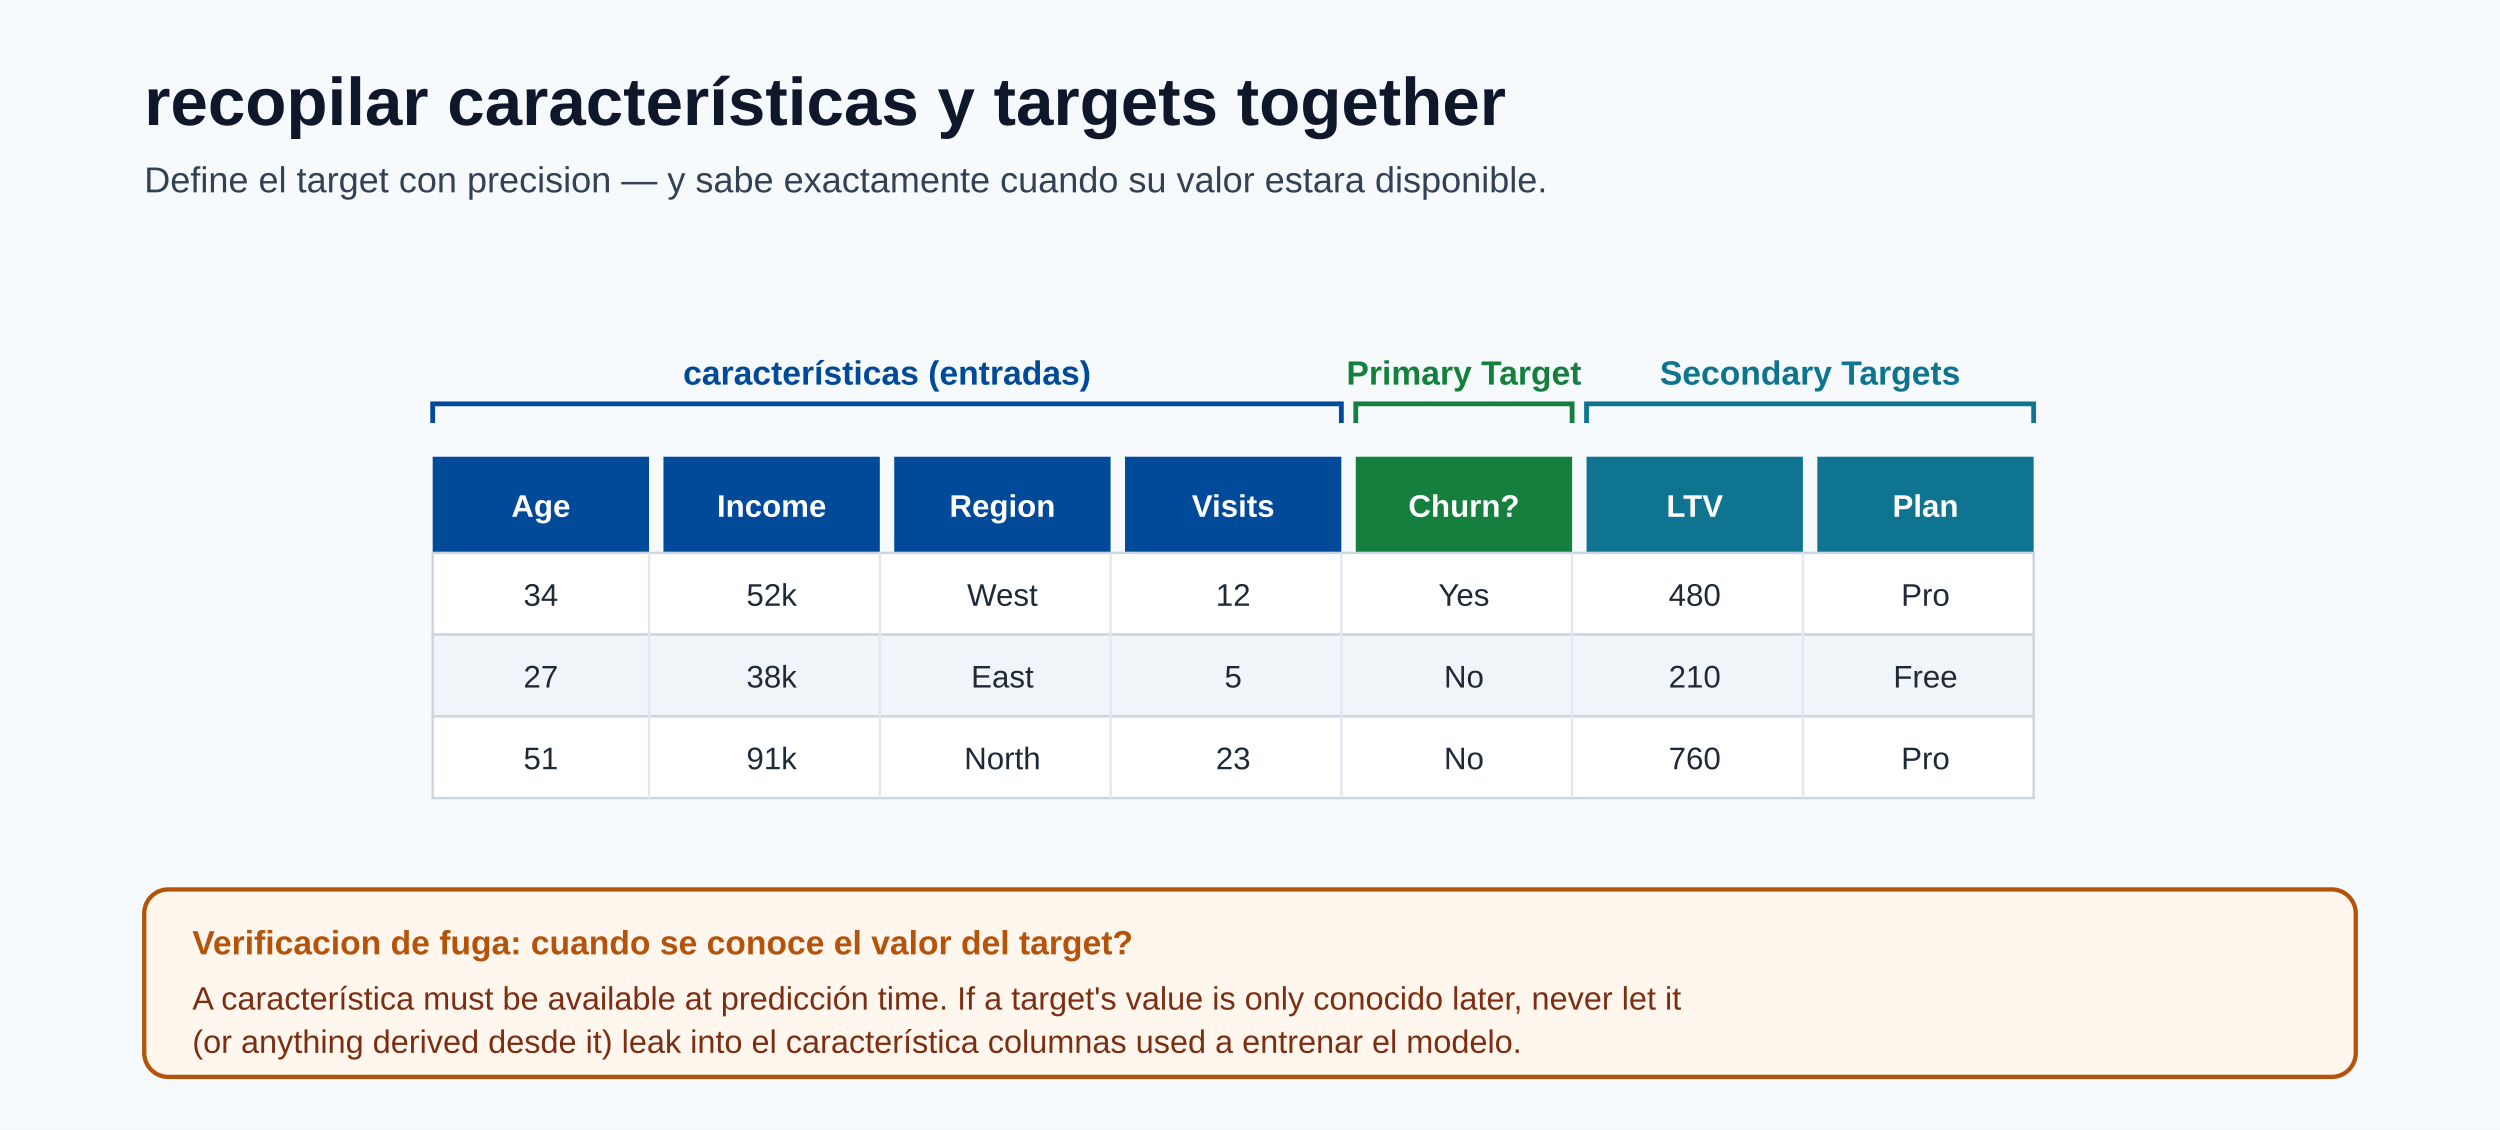
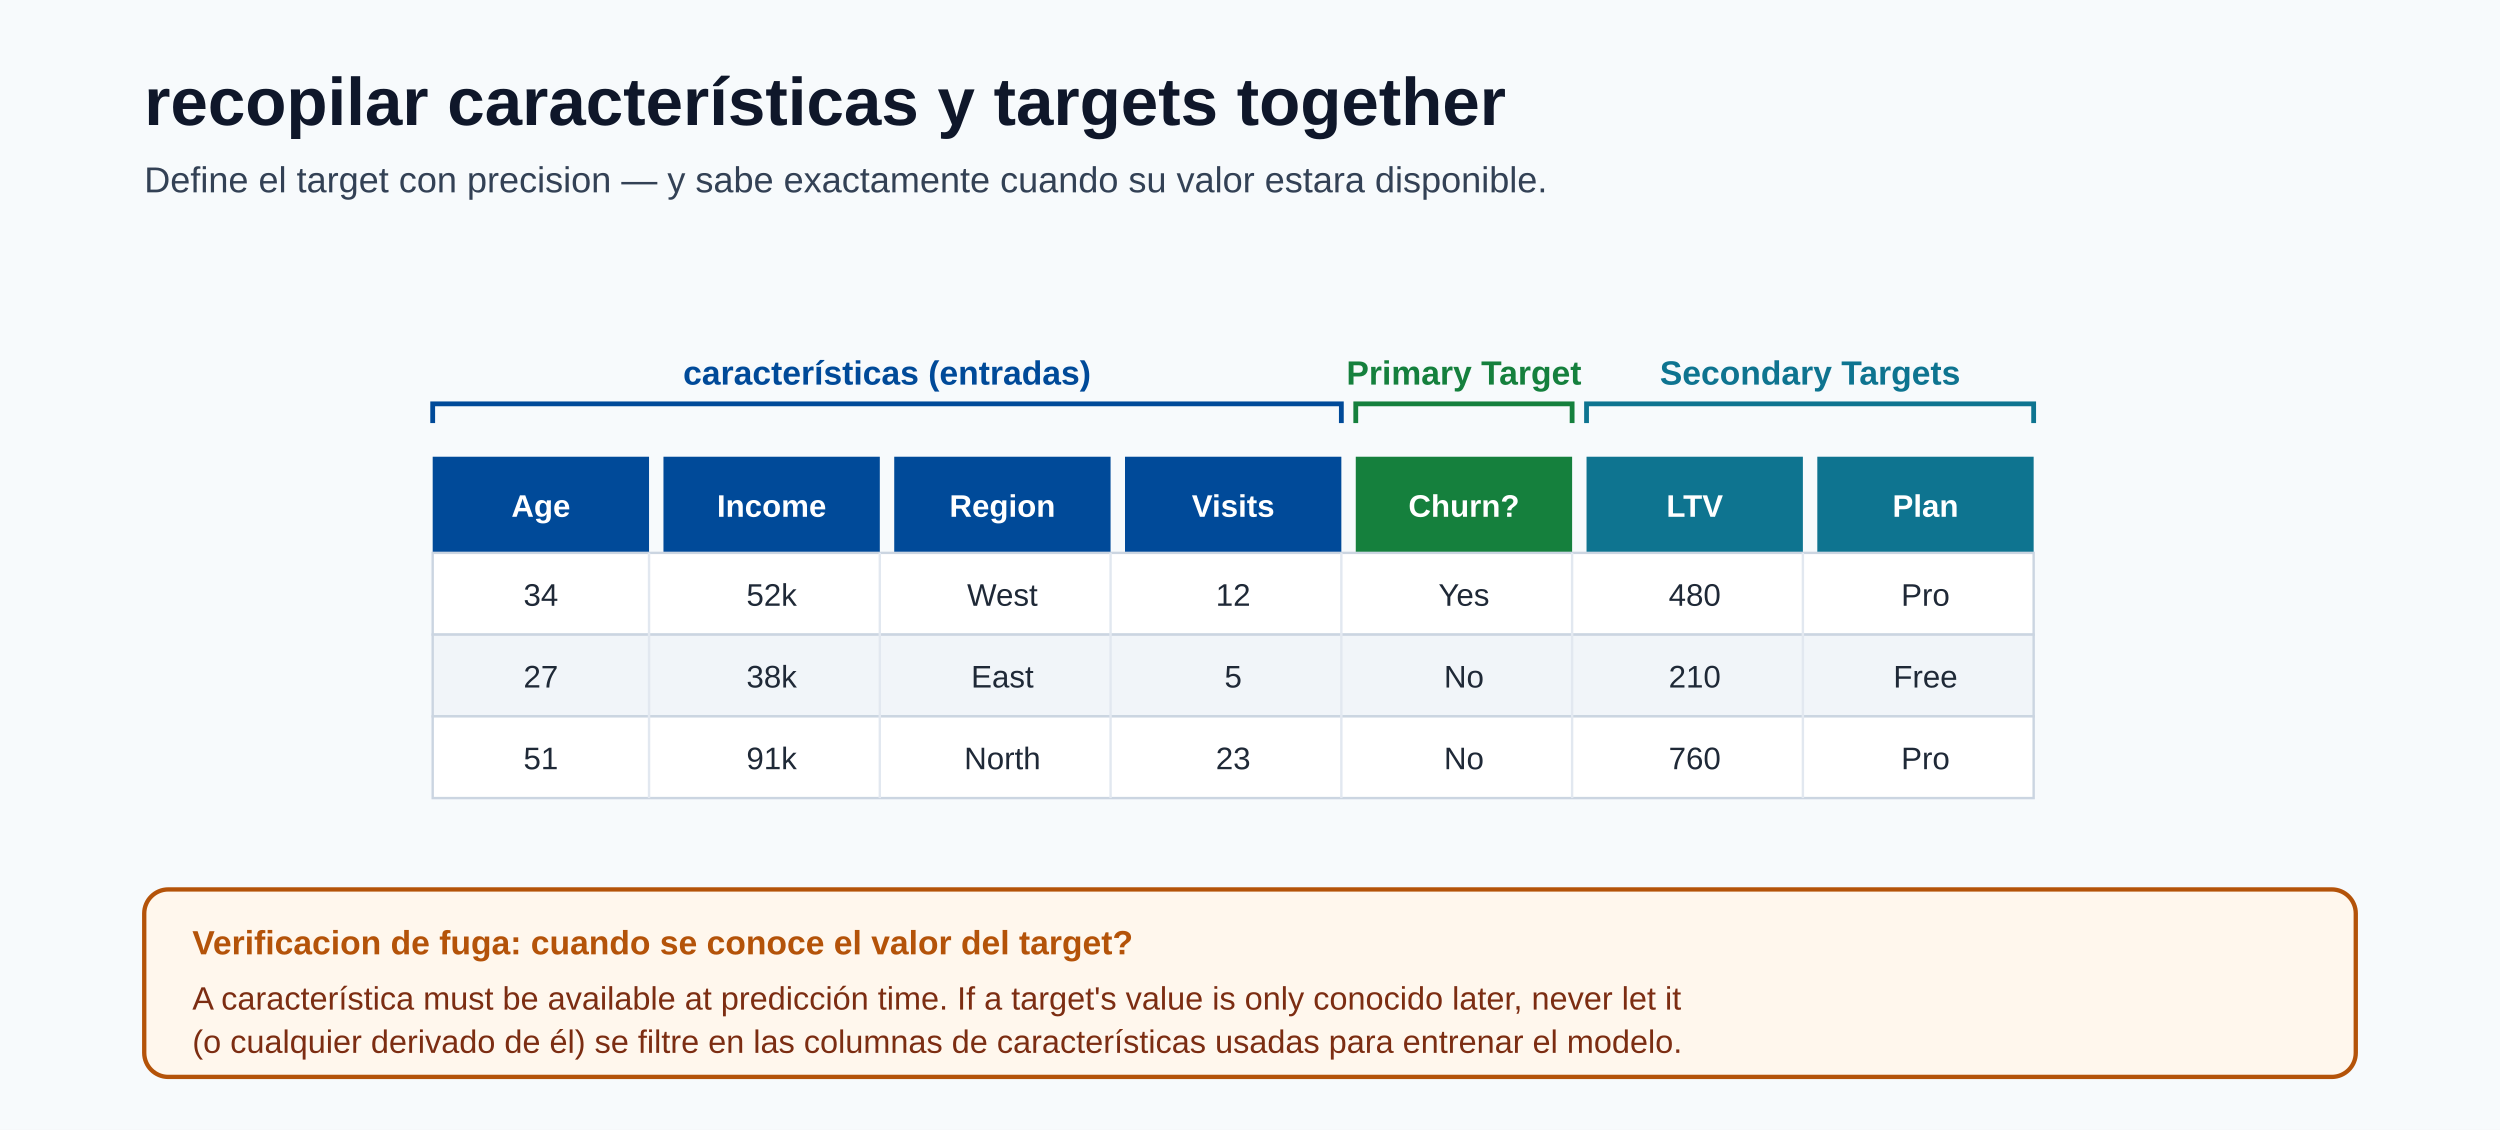
<svg xmlns="http://www.w3.org/2000/svg" width="1040" height="470" viewBox="0 0 1040 470" role="img" aria-labelledby="title desc">
  <defs>
    <style>
      .bg { fill: #f7fafc; }
      .title { fill: #0f172a; font-family: Segoe UI, Arial, sans-serif; font-size: 28px; font-weight: 700; }
      .subtitle { fill: #334155; font-family: Segoe UI, Arial, sans-serif; font-size: 15px; }
      .node { font-family: Segoe UI, Arial, sans-serif; font-size: 13px; font-weight: 700; fill: #ffffff; }
      .cell { font-family: Segoe UI, Arial, sans-serif; font-size: 13px; fill: #1f2937; }
      .grouplbl { font-family: Segoe UI, Arial, sans-serif; font-size: 14px; font-weight: 700; }
      .bracket { fill: none; stroke-width: 2; }
      .calloutt { font-family: Segoe UI, Arial, sans-serif; font-size: 13.5px; fill: #7c2d12; }
      .calloutb { font-family: Segoe UI, Arial, sans-serif; font-size: 14px; font-weight: 700; fill: #b45309; }
    </style>
  </defs>
  <rect class="bg" x="0" y="0" width="1040" height="470" />
  <text class="title" x="60" y="52">recopilar características y targets together</text>
  <text class="subtitle" x="60" y="80">Define el target con precision — y sabe exactamente cuando su valor estara disponible.</text>
  <path class="bracket" stroke="#004a99" d="M180,176 L180,168 L558,168 L558,176" />
  <text class="grouplbl" x="369" y="160" text-anchor="middle" fill="#004a99">características (entradas)</text>
  <path class="bracket" stroke="#15803d" d="M564,176 L564,168 L654,168 L654,176" />
  <text class="grouplbl" x="609" y="160" text-anchor="middle" fill="#15803d">Primary Target</text>
  <path class="bracket" stroke="#0e7490" d="M660,176 L660,168 L846,168 L846,176" />
  <text class="grouplbl" x="753" y="160" text-anchor="middle" fill="#0e7490">Secondary Targets</text>
  <rect x="180" y="190" width="90" height="40" fill="#004a99" />
  <rect x="276" y="190" width="90" height="40" fill="#004a99" />
  <rect x="372" y="190" width="90" height="40" fill="#004a99" />
  <rect x="468" y="190" width="90" height="40" fill="#004a99" />
  <rect x="564" y="190" width="90" height="40" fill="#15803d" />
  <rect x="660" y="190" width="90" height="40" fill="#0e7490" />
  <rect x="756" y="190" width="90" height="40" fill="#0e7490" />
  <text class="node" x="225" y="215" text-anchor="middle">Age</text>
  <text class="node" x="321" y="215" text-anchor="middle">Income</text>
  <text class="node" x="417" y="215" text-anchor="middle">Region</text>
  <text class="node" x="513" y="215" text-anchor="middle">Visits</text>
  <text class="node" x="609" y="215" text-anchor="middle">Churn?</text>
  <text class="node" x="705" y="215" text-anchor="middle">LTV</text>
  <text class="node" x="801" y="215" text-anchor="middle">Plan</text>
  <g>
    <rect x="180" y="230" width="666" height="34" fill="#ffffff" stroke="#cbd5e1" />
    <rect x="180" y="264" width="666" height="34" fill="#f1f5f9" stroke="#cbd5e1" />
    <rect x="180" y="298" width="666" height="34" fill="#ffffff" stroke="#cbd5e1" />
  </g>
  <g stroke="#e2e8f0">
    <line x1="270" y1="230" x2="270" y2="332" />
    <line x1="366" y1="230" x2="366" y2="332" />
    <line x1="462" y1="230" x2="462" y2="332" />
    <line x1="558" y1="230" x2="558" y2="332" />
    <line x1="654" y1="230" x2="654" y2="332" />
    <line x1="750" y1="230" x2="750" y2="332" />
  </g>
  <text class="cell" x="225" y="252" text-anchor="middle">34</text>
  <text class="cell" x="321" y="252" text-anchor="middle">52k</text>
  <text class="cell" x="417" y="252" text-anchor="middle">West</text>
  <text class="cell" x="513" y="252" text-anchor="middle">12</text>
  <text class="cell" x="609" y="252" text-anchor="middle">Yes</text>
  <text class="cell" x="705" y="252" text-anchor="middle">480</text>
  <text class="cell" x="801" y="252" text-anchor="middle">Pro</text>
  <text class="cell" x="225" y="286" text-anchor="middle">27</text>
  <text class="cell" x="321" y="286" text-anchor="middle">38k</text>
  <text class="cell" x="417" y="286" text-anchor="middle">East</text>
  <text class="cell" x="513" y="286" text-anchor="middle">5</text>
  <text class="cell" x="609" y="286" text-anchor="middle">No</text>
  <text class="cell" x="705" y="286" text-anchor="middle">210</text>
  <text class="cell" x="801" y="286" text-anchor="middle">Free</text>
  <text class="cell" x="225" y="320" text-anchor="middle">51</text>
  <text class="cell" x="321" y="320" text-anchor="middle">91k</text>
  <text class="cell" x="417" y="320" text-anchor="middle">North</text>
  <text class="cell" x="513" y="320" text-anchor="middle">23</text>
  <text class="cell" x="609" y="320" text-anchor="middle">No</text>
  <text class="cell" x="705" y="320" text-anchor="middle">760</text>
  <text class="cell" x="801" y="320" text-anchor="middle">Pro</text>
  <rect x="60" y="370" width="920" height="78" rx="10" fill="#fff7ed" stroke="#b45309" stroke-width="1.8" />
  <text class="calloutb" x="80" y="397">Verificacion de fuga: cuando se conoce el valor del target?</text>
  <text class="calloutt" x="80" y="420">A característica must be available at predicción time. If a target's value is only conocido later, never let it</text>
-   <text class="calloutt" x="80" y="438">(or anything derived desde it) leak into el característica columnas used a entrenar el modelo.</text>
+   <text class="calloutt" x="80" y="438">(o cualquier derivado de él) se filtre en las columnas de características usadas para entrenar el modelo.</text>
</svg>
